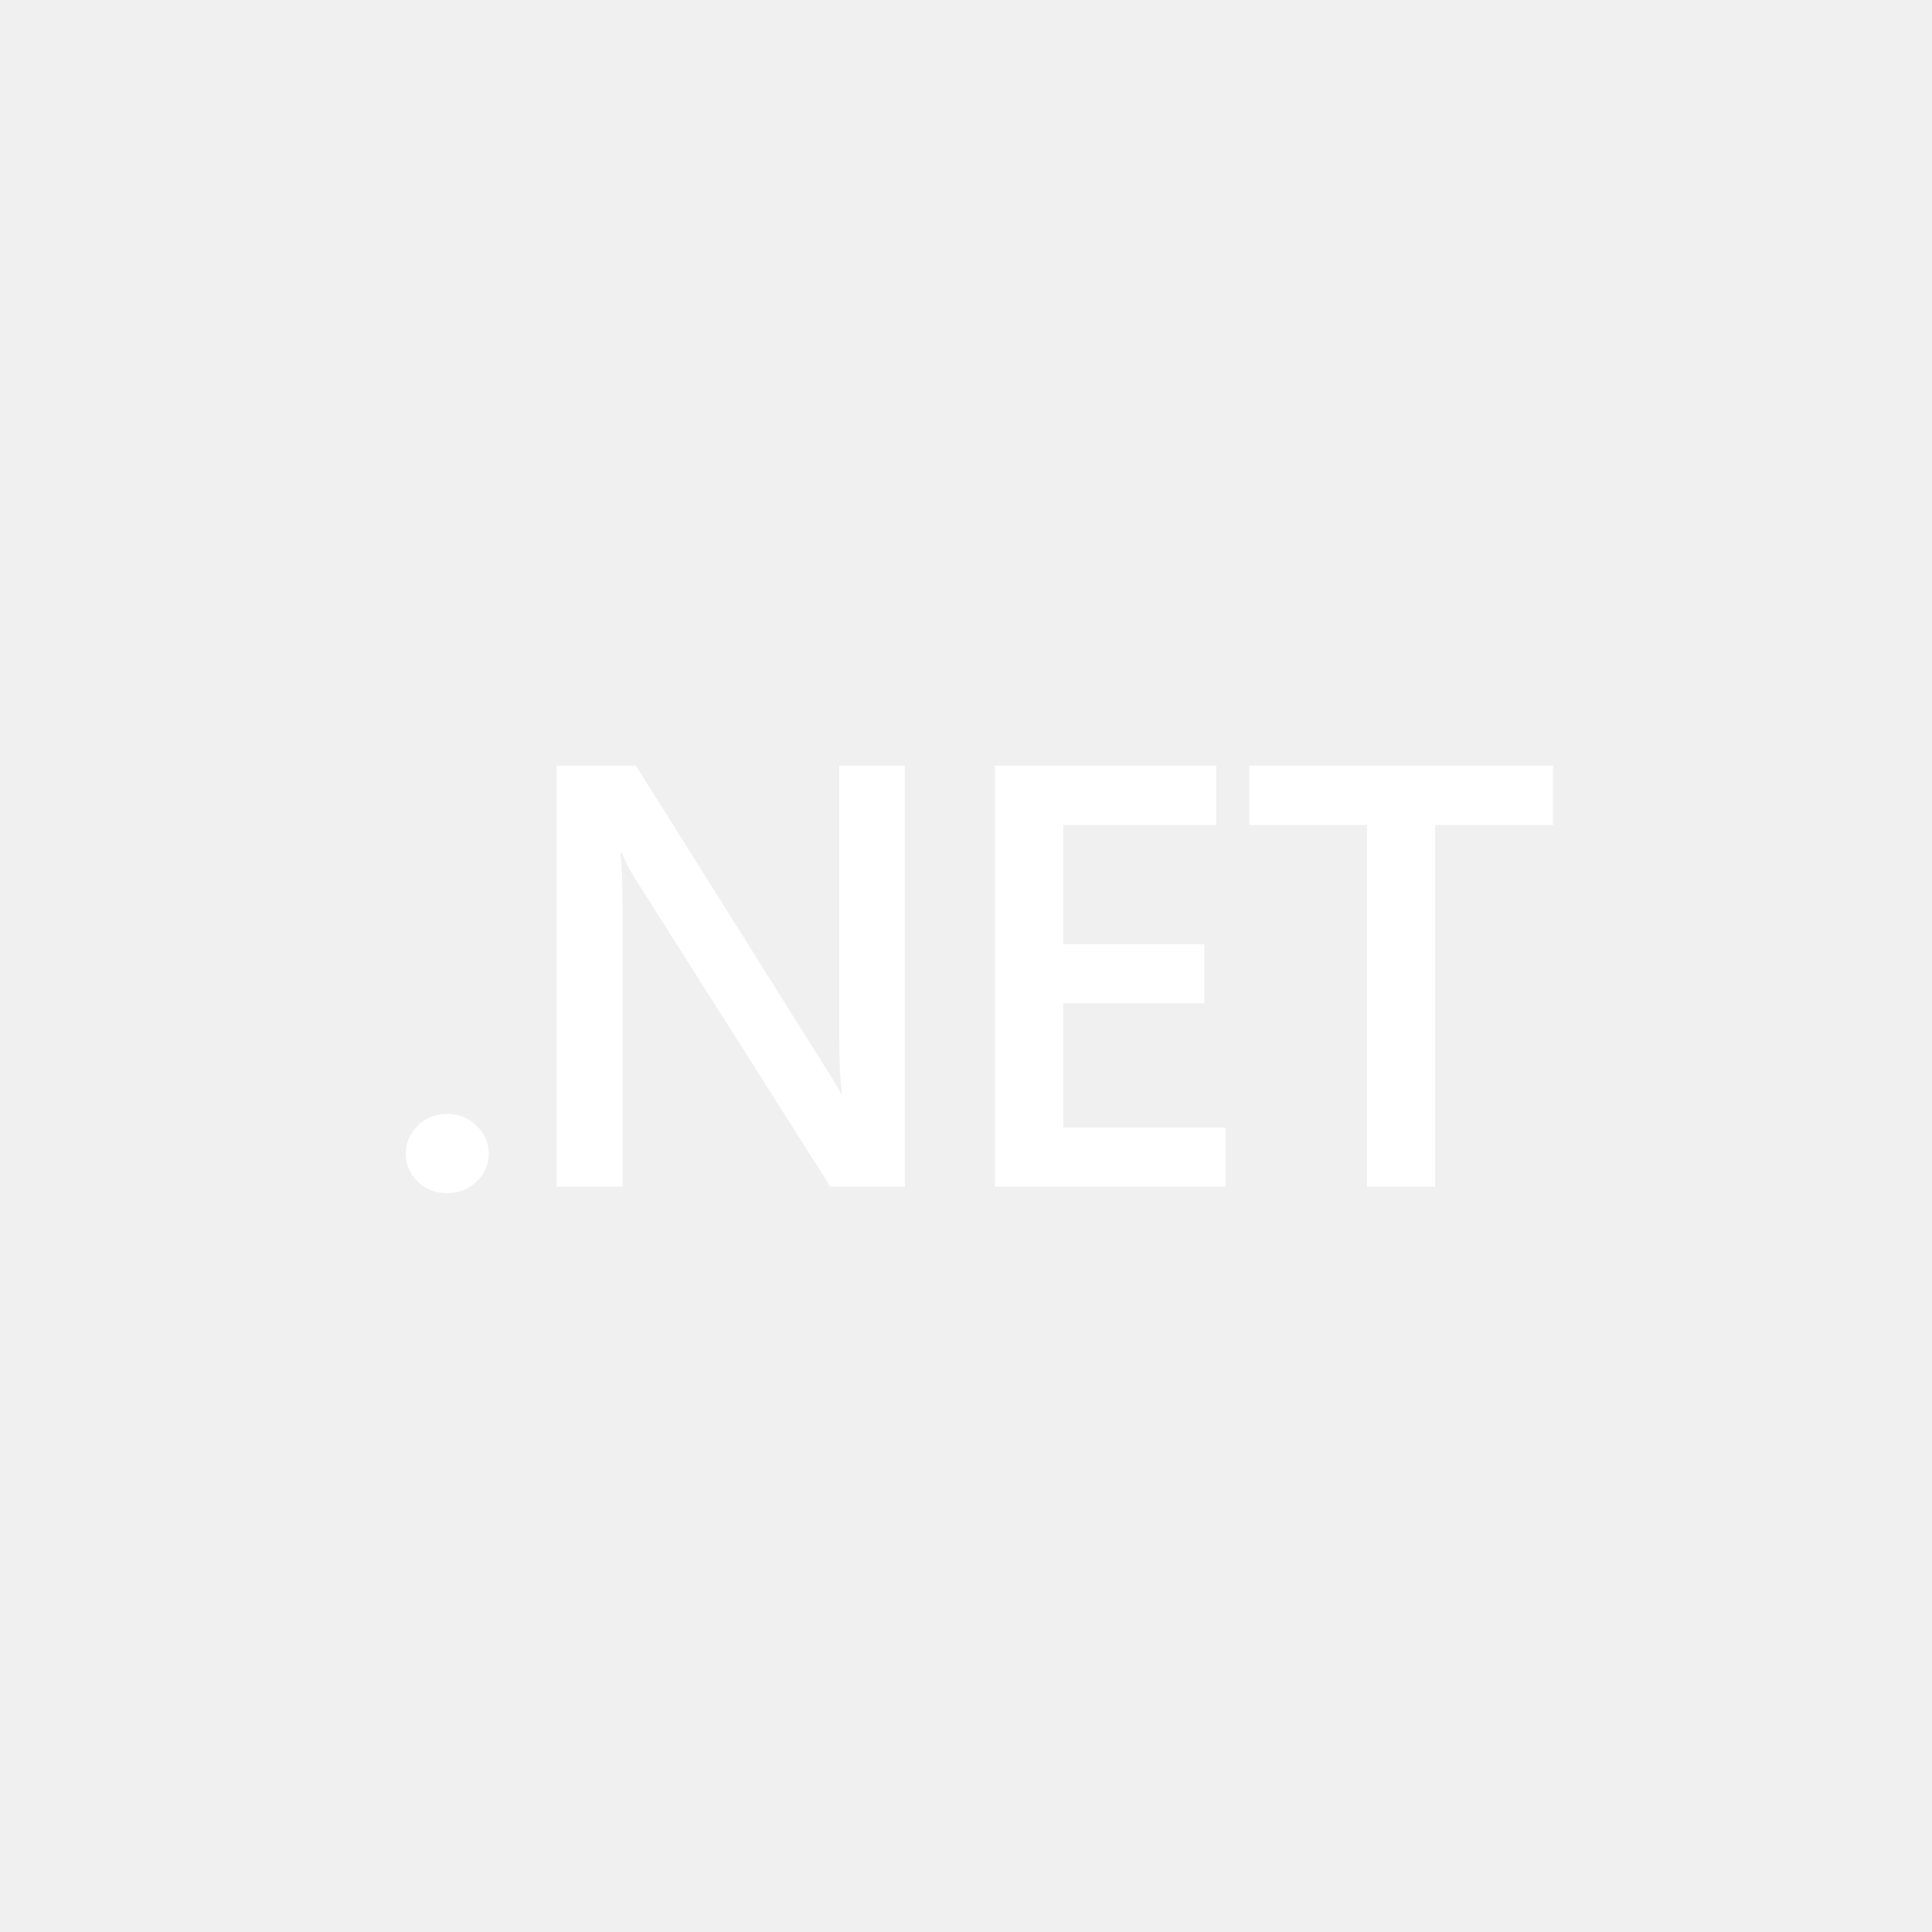
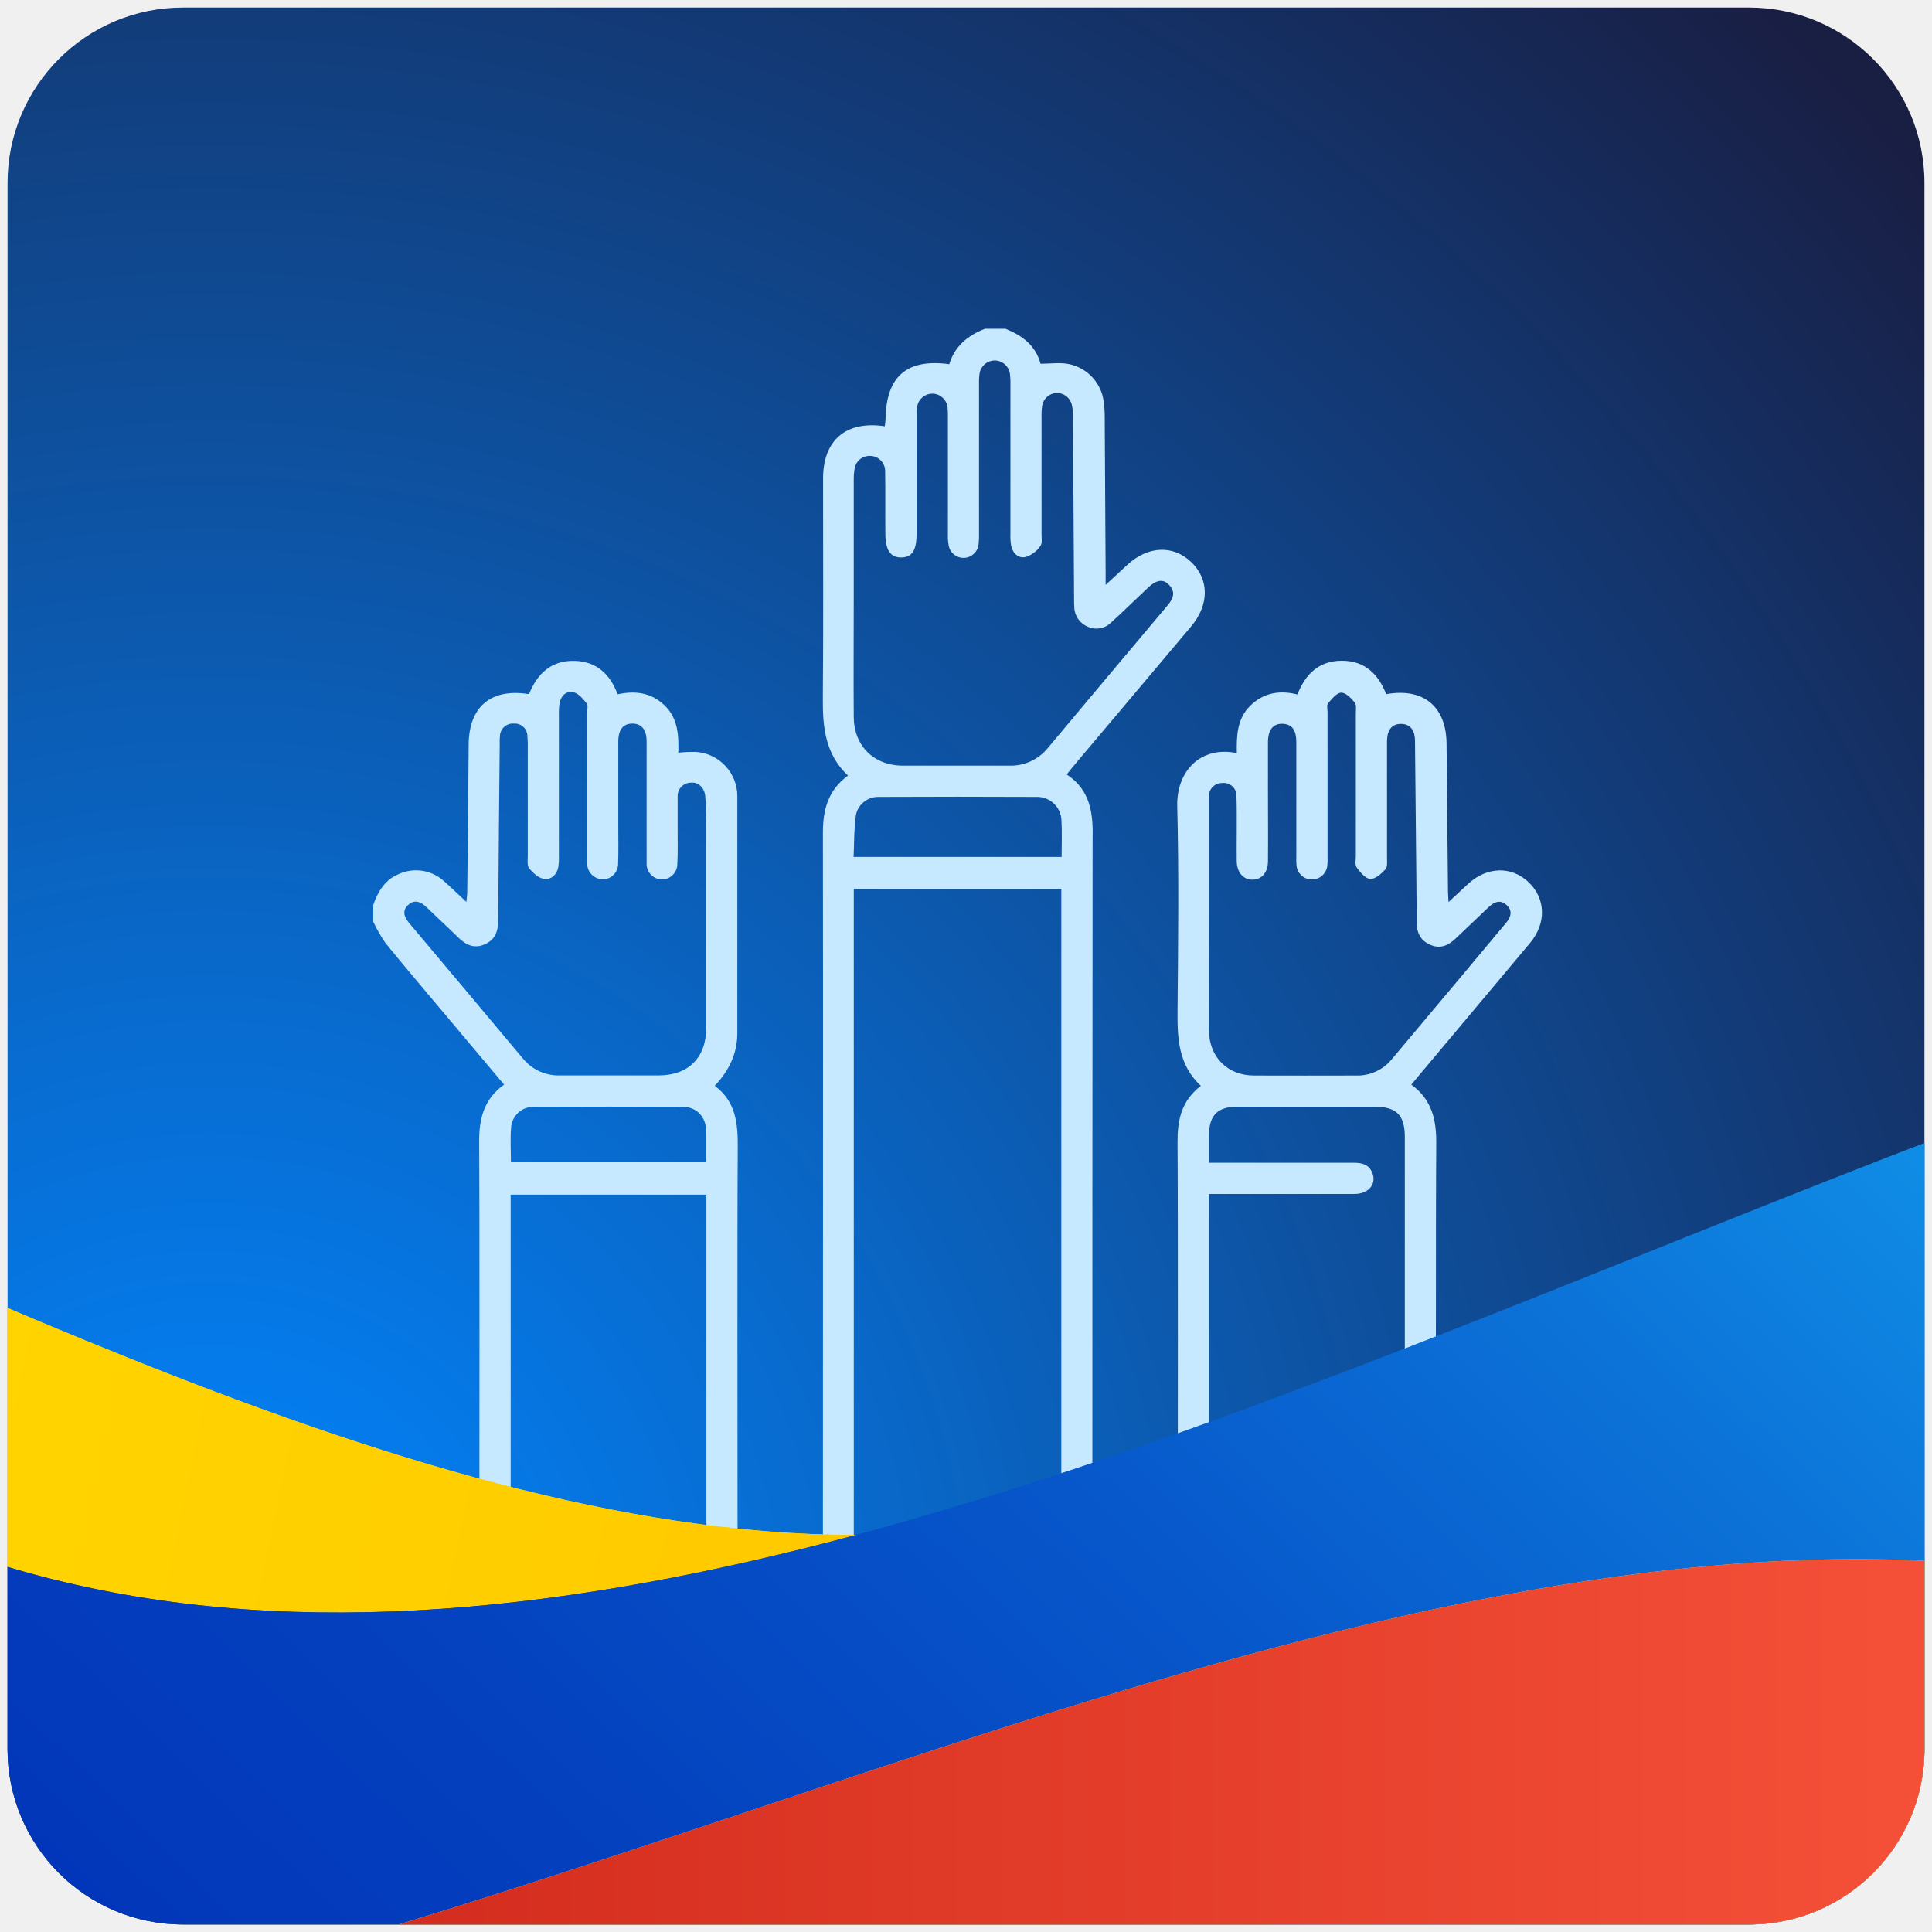
- <svg xmlns="http://www.w3.org/2000/svg" width="456" height="456" viewBox="0 0 456 456" version="1.1" xml:space="preserve" style="fill-rule:evenodd;clip-rule:evenodd;stroke-linejoin:round;stroke-miterlimit:2;">
-   <path d="m 105.5,281.609 c -2.703,0 -5.001,-0.9 -6.893,-2.702 -1.892,-1.848 -2.838,-4.042 -2.838,-6.582 0,-2.587 0.946,-4.804 2.838,-6.652 1.892,-1.848 4.19,-2.772 6.893,-2.772 2.748,0 5.068,0.924 6.96,2.772 1.937,1.848 2.906,4.064 2.906,6.652 0,2.54 -0.968,4.734 -2.906,6.582 -1.892,1.802 -4.212,2.702 -6.96,2.702 z" style="fill:#ffffff;fill-rule:nonzero;stroke-width:0.838" />
-   <path d="M 213.561,280.084 H 195.99 L 149.7,207.054 c -1.171,-1.848 -2.14,-3.765 -2.906,-5.751 h -0.406 c 0.361,2.125 0.541,6.675 0.541,13.65 v 65.132 h -15.543 v -99.36 h 18.719 l 44.737,71.298 c 1.892,2.957 3.109,4.989 3.649,6.098 h 0.27 c -0.45,-2.632 -0.676,-7.09 -0.676,-13.373 v -64.023 h 15.476 z" style="fill:#ffffff;fill-rule:nonzero;stroke-width:0.838" />
-   <path d="m 289.251,280.084 h -54.401 v -99.36 h 52.238 v 13.997 h -36.154 v 28.131 h 33.316 v 13.927 h -33.316 v 29.378 h 38.316 z" style="fill:#ffffff;fill-rule:nonzero;stroke-width:0.838" />
-   <path d="M 366.565,194.721 H 338.722 v 85.363 h -16.084 v -85.363 h -27.775 v -13.997 h 71.701 z" style="fill:#ffffff;fill-rule:nonzero;stroke-width:0.838" />
+ <svg xmlns="http://www.w3.org/2000/svg" xmlns:xlink="http://www.w3.org/1999/xlink" id="Capa_1" data-name="Capa 1" viewBox="0 0 512 512">
+   <defs>
+     <style>.cls-1{fill:none;}.cls-2,.cls-8{fill:url(#Degradado_sin_nombre_43);}.cls-2,.cls-3,.cls-4{clip-rule:evenodd;}.cls-11,.cls-3{fill:url(#linear-gradient);}.cls-14,.cls-4{fill:url(#Degradado_sin_nombre_5);}.cls-5{clip-path:url(#clip-path);}.cls-6{fill:url(#Degradado_sin_nombre_17);}.cls-7{fill:#c6e9ff;}.cls-11,.cls-14,.cls-8{fill-rule:evenodd;}.cls-9{clip-path:url(#clip-path-2);}.cls-10{fill:url(#Degradado_sin_nombre_43-3);}.cls-12{clip-path:url(#clip-path-3);}.cls-13{fill:url(#linear-gradient-3);}.cls-15{clip-path:url(#clip-path-4);}.cls-16{fill:url(#Degradado_sin_nombre_7);}</style>
+     <linearGradient id="Degradado_sin_nombre_43" x1="812.4" y1="628.47" x2="-1262.93" y2="198.02" gradientUnits="userSpaceOnUse">
+       <stop offset="0" stop-color="orange" />
+       <stop offset="0.1" stop-color="#ffb300" />
+       <stop offset="0.31" stop-color="#ffce00" />
+       <stop offset="0.53" stop-color="#ffe100" />
+       <stop offset="0.76" stop-color="#ffec00" />
+       <stop offset="1" stop-color="#fff000" />
+     </linearGradient>
+     <linearGradient id="linear-gradient" x1="91.73" y1="755.6" x2="592.61" y2="238.61" gradientUnits="userSpaceOnUse">
+       <stop offset="0" stop-color="#0131b7" />
+       <stop offset="0.17" stop-color="#0235b9" />
+       <stop offset="0.35" stop-color="#0442bf" />
+       <stop offset="0.54" stop-color="#0756ca" />
+       <stop offset="0.72" stop-color="#0c73d8" />
+       <stop offset="0.91" stop-color="#1198eb" />
+       <stop offset="1" stop-color="#15aef6" />
+     </linearGradient>
+     <linearGradient id="Degradado_sin_nombre_5" x1="-378.4" y1="542.28" x2="634.25" y2="542.28" gradientUnits="userSpaceOnUse">
+       <stop offset="0.01" stop-color="#e2b7ff" />
+       <stop offset="0.31" stop-color="#ebc9ad" />
+       <stop offset="0.79" stop-color="#f9e532" />
+       <stop offset="1" stop-color="#fff000" />
+     </linearGradient>
+     <clipPath id="clip-path">
+       <rect class="cls-1" x="2" y="2" width="508" height="508" rx="46.49" transform="translate(512) rotate(90)" />
+     </clipPath>
+     <radialGradient id="Degradado_sin_nombre_17" cx="16526.23" cy="4314.76" r="599.67" gradientTransform="translate(16581.73 4748.98) rotate(180)" gradientUnits="userSpaceOnUse">
+       <stop offset="0" stop-color="#0286ff" />
+       <stop offset="0.27" stop-color="#086cd0" />
+       <stop offset="0.89" stop-color="#162a59" />
+       <stop offset="1" stop-color="#191e43" />
+     </radialGradient>
+     <clipPath id="clip-path-2">
+       <path class="cls-2" d="M336.32,379.93V533.51H-410.57V258.13c213.51-97.64,525,244.31,746.89,121.8" />
+     </clipPath>
+     <linearGradient id="Degradado_sin_nombre_43-3" x1="774.92" y1="542.31" x2="-1293.43" y2="113.31" xlink:href="#Degradado_sin_nombre_43" />
+     <clipPath id="clip-path-3">
+       <path class="cls-3" d="M811.18,241.52V535H-58.32V388.49c246,149.12,608.74-181.55,869.5-147" />
+     </clipPath>
+     <linearGradient id="linear-gradient-3" x1="47.02" y1="712.28" x2="547.9" y2="195.3" xlink:href="#linear-gradient" />
+     <clipPath id="clip-path-4">
+       <path class="cls-4" d="M634.25,446.19V677.53H-378.4V407c286.5,368.62,709-120,1012.65,39.17" />
+     </clipPath>
+     <linearGradient id="Degradado_sin_nombre_7" x1="-378.4" y1="531.32" x2="634.25" y2="531.32" gradientUnits="userSpaceOnUse">
+       <stop offset="0.01" stop-color="#a90000" />
+       <stop offset="0.45" stop-color="#d12a1d" />
+       <stop offset="1" stop-color="#ff5b3f" />
+     </linearGradient>
+   </defs>
+   <g class="cls-5">
+     <rect class="cls-6" x="-3.86" y="-5.81" width="520.75" height="520.75" />
+     <path class="cls-7" d="M282.69,205.24c.85-1.05,1.46-1.84,2.11-2.6Q300.23,184.3,315.67,166c4.84-5.78,4.8-12.48,0-17.06s-11.5-4.3-17,.83L293,155c0-1.68,0-2.64,0-3.61q-.11-20.53-.24-41.07a27.43,27.43,0,0,0-.26-3.84,11.66,11.66,0,0,0-9.27-10c-2.35-.47-4.87-.08-7.48-.08-1.28-4.83-4.85-7.48-9.27-9.26H261c-4.53,1.77-8,4.59-9.42,9.38-11.24-1.53-16.69,3.21-16.89,14.38a20.76,20.76,0,0,1-.22,2.07c-10.28-1.54-16.35,3.68-16.35,13.85,0,19.48.1,39-.06,58.43-.06,7.55.68,14.65,6.66,20.29-5.32,3.89-6.65,9.15-6.64,15.18.07,47.22,0,139.13,0,186.35,0,.92,0,1.85,0,2.76.23,2.6,1.9,4.26,4.18,4.24s3.9-1.72,4-4.33c.05-.92,0-1.84,0-2.76V235.6h55V407.73c0,4.27,1.27,6.24,4,6.33s4.23-2,4.23-6.37c0-46.76,0-138.2.06-185C289.73,215.83,289.14,209.48,282.69,205.24ZM226.44,124.5a4,4,0,0,1,4.13-3.68,4,4,0,0,1,4,4c.1,5.51,0,11,.06,16.54,0,4.42,1.36,6.44,4.27,6.37s4-2,4-6.3q0-15.44,0-30.87a14.33,14.33,0,0,1,.2-3,4.06,4.06,0,0,1,8,.31,21.07,21.07,0,0,1,.1,2.75q0,15.44,0,30.87a14.33,14.33,0,0,0,.2,3,4,4,0,0,0,7.92-.17,19,19,0,0,0,.13-3q0-19.71,0-39.42a16.9,16.9,0,0,1,.16-3,4.06,4.06,0,0,1,8,0,17.88,17.88,0,0,1,.16,3q0,19.71,0,39.41a16.35,16.35,0,0,0,.19,3.29c.44,2.06,1.94,3.47,3.91,3a7.6,7.6,0,0,0,3.82-2.87c.57-.71.33-2.12.33-3.21q0-15.44,0-30.87a17.83,17.83,0,0,1,.15-3,4,4,0,0,1,7.87-.37,12.78,12.78,0,0,1,.31,3.27q.16,24,.29,48c0,.83,0,1.66.06,2.48a5.74,5.74,0,0,0,3.65,5.08,5.48,5.48,0,0,0,6.13-1.16c3.31-3,6.54-6.2,9.82-9.27,2.22-2.07,4-2.3,5.51-.68,1.79,1.86,1.13,3.62-.33,5.36q-16,19-31.9,38a12.65,12.65,0,0,1-10.21,4.54c-9.37,0-18.75,0-28.12,0-7.71,0-13-5.28-13-13-.08-10.57,0-21.13,0-31.7q0-15.57,0-31.15A13.55,13.55,0,0,1,226.44,124.5Zm54.9,102.59H226.21c.18-3.76.09-7.5.62-11.14a6,6,0,0,1,6-4.76q21-.1,42.1,0a6.43,6.43,0,0,1,6.36,6.06C281.49,220.44,281.34,223.64,281.34,227.09Z" />
+     <path class="cls-7" d="M189.4,287.75c3.87-4.07,6-8.62,6-14q0-31.29,0-62.58a11.77,11.77,0,0,0-10.77-11.89,34.67,34.67,0,0,0-4.87.19c.13-4.61-.07-9.11-3.66-12.55S168.25,183,163.67,184c-2-5.37-5.6-8.68-11.3-8.86-6.22-.2-10,3.35-12.17,8.82-10.06-1.65-15.91,3.3-16,13.31q-.15,19.56-.38,39.14c0,.75-.13,1.49-.23,2.62-2.18-2-3.94-3.79-5.81-5.4a11,11,0,0,0-12.08-2c-3.69,1.52-5.54,4.63-6.79,8.2v4.41a38.55,38.55,0,0,0,3.25,5.68c5.63,6.91,11.41,13.69,17.14,20.52,4.71,5.61,9.44,11.22,14.29,17-5.31,3.77-6.64,9-6.6,15,.14,20.22.05,85.11.05,105.32a14,14,0,0,0,.09,2.75,3.89,3.89,0,0,0,4,3.5c2.34,0,3.74-1.33,4.14-3.63a15.62,15.62,0,0,0,.06-2.47V316.59h51.87v3.13c0,14.51,0,73.71,0,88.23a11,11,0,0,0,.32,3.25,3.74,3.74,0,0,0,4.2,2.82,3.84,3.84,0,0,0,3.66-3.51,18.11,18.11,0,0,0,.08-2.76c0-19.66-.1-84,.05-103.66C195.55,297.8,195.07,291.93,189.4,287.75Zm-2.23,19c0,.35-.1.7-.18,1.26H135.4c0-3.21-.22-6.32.06-9.38a5.93,5.93,0,0,1,6.06-5.32q19.68-.09,39.36,0c3.69,0,6.14,2.58,6.27,6.28C187.24,302,187.18,304.4,187.17,306.78Zm0-83.28v19.57c0,9.74,0,19.48,0,29.22,0,8-4.68,12.72-12.62,12.74-8.73,0-17.46,0-26.18,0a12.2,12.2,0,0,1-9.88-4.58q-14.94-17.86-29.94-35.66c-1.31-1.56-2.13-3.22-.46-4.87s3.47-.93,5,.59c2.7,2.62,5.49,5.15,8.18,7.79,2,2,4.24,3.28,7.15,2s3.59-3.57,3.61-6.49c.08-15.53.26-31,.4-46.58a16.13,16.13,0,0,1,.06-2.2,3.43,3.43,0,0,1,3.75-3.24,3.32,3.32,0,0,1,3.52,3.17,32.94,32.94,0,0,1,.1,3.85c0,9.38,0,18.75,0,28.12,0,1.09-.21,2.51.37,3.2,1,1.22,2.45,2.57,3.89,2.81,1.91.31,3.45-1.08,3.84-3.17a16.85,16.85,0,0,0,.15-3q0-18.75,0-37.48a15.19,15.19,0,0,1,.2-3c.4-2,1.88-3.27,3.74-2.79,1.32.34,2.48,1.77,3.43,2.95.41.51.13,1.59.13,2.42q0,19,0,38c0,.73,0,1.47,0,2.2a4.22,4.22,0,0,0,4.12,4,4.1,4.1,0,0,0,4.07-4c.13-3.21.05-6.43.05-9.65,0-7.62,0-15.25,0-22.87,0-3.17,1.27-4.74,3.71-4.76s3.79,1.59,3.8,4.7c0,9.92,0,19.85,0,29.77,0,.92,0,1.84,0,2.75a4.14,4.14,0,0,0,4,4.09,4.09,4.09,0,0,0,4.13-4c.18-3.12.07-6.25.09-9.37,0-2.85,0-5.7,0-8.54a3.55,3.55,0,0,1,3.61-3.75c2-.16,3.68,1.56,3.73,3.91C187.23,215.42,187.18,219.46,187.18,223.5Z" />
+     <path class="cls-7" d="M405.46,249.92c4.39-5.24,4.2-11.77-.36-16.12s-11.09-4.16-16.09.49l-5.13,4.76c-.07-1.3-.14-2.08-.15-2.87q-.19-19.56-.38-39.13c-.08-9.81-6.14-14.87-16-13.08-2.12-5.5-5.83-8.89-11.79-8.87s-9.61,3.47-11.72,8.94c-4.73-1.19-9-.47-12.52,3s-3.63,8-3.55,12.54c-9.79-2-16,5-15.79,14,.46,18.08.24,36.19.08,54.29-.06,7.31.21,14.35,6.18,19.89-5.24,4-6.23,9.23-6.18,15.14.15,20,.06,84.73.06,104.75a23.08,23.08,0,0,0,.05,2.76A3.84,3.84,0,0,0,316,414a3.76,3.76,0,0,0,4.13-2.93,10.62,10.62,0,0,0,.27-3c0-14.61,0-73.89,0-88.5v-3.16h4.12q17.24,0,34.45,0c3.45,0,5.64-2.29,4.88-5.06-.71-2.55-2.63-3.22-5.1-3.21-11.76,0-23.52,0-35.28,0h-3.07c0-2.69,0-5,0-7.27,0-5.3,2.28-7.59,7.51-7.59q18.19,0,36.38,0c5.75,0,8,2.23,8,8V407.72a15.75,15.75,0,0,0,.07,2.75,4.08,4.08,0,0,0,8.06.26,11.33,11.33,0,0,0,.13-2.74c0-20.12-.09-84.91.07-105,.05-6.21-1.16-11.63-6.61-15.55.85-1,1.54-1.85,2.24-2.69Q390.85,267.32,405.46,249.92Zm-36.64,30.81a11.74,11.74,0,0,1-9.45,4.3c-9,0-18,.05-27,0-7.09,0-11.93-4.91-12-12-.05-10.11,0-20.21,0-30.32V213.22c0-.73,0-1.47,0-2.2a3.46,3.46,0,0,1,3.54-3.51,3.38,3.38,0,0,1,3.77,3.52c.12,3.3.06,6.61.07,9.92,0,2.48-.05,5,0,7.44.09,2.92,1.87,4.82,4.27,4.73s3.93-1.89,4-4.72c.06-6.25,0-12.49,0-18.74,0-4.32,0-8.64,0-12.95,0-3.3,1.4-5,3.89-4.9s3.62,1.65,3.63,4.84q0,15.16,0,30.32a15.75,15.75,0,0,0,.06,2.48,4.1,4.1,0,0,0,8.13.12,13.55,13.55,0,0,0,.08-2.47q0-19.15,0-38.31c0-.83-.27-1.93.15-2.42,1-1.16,2.26-2.76,3.47-2.8s2.64,1.45,3.58,2.6c.52.64.29,1.94.3,2.94q0,18.88,0,37.76c0,1-.28,2.3.22,3,.95,1.28,2.32,3,3.62,3.06s2.93-1.38,4-2.55c.6-.66.42-2.1.42-3.19,0-9.56,0-19.11,0-28.67,0-.73,0-1.47,0-2.2.09-3,1.35-4.48,3.7-4.48s3.68,1.52,3.72,4.45c.11,9.28.18,18.56.27,27.83.06,6.71.16,13.42.15,20.12,0,2.86.95,5,3.68,6.16s4.8.11,6.73-1.74c2.84-2.74,5.75-5.42,8.59-8.17,1.48-1.43,3.1-2.22,4.83-.66s1.14,3.25-.2,4.85Q384,262.68,368.82,280.73Z" />
+     <path class="cls-8" d="M336.32,379.93V533.51H-410.57V258.13c213.51-97.64,525,244.31,746.89,121.8" />
+     <g class="cls-9">
+       <rect class="cls-10" x="-467.39" y="175.59" width="746.89" height="373.02" />
+     </g>
+     <path class="cls-11" d="M811.18,241.52V535H-58.32V388.49c246,149.12,608.74-181.55,869.5-147" />
+     <g class="cls-12">
+       <rect class="cls-13" x="-58.32" y="206.94" width="869.49" height="330.67" />
+     </g>
+     <path class="cls-14" d="M634.25,446.19V677.53H-378.4V407c286.5,368.62,709-120,1012.65,39.17" />
+     <g class="cls-15">
+       <rect class="cls-16" x="-378.4" y="286.99" width="1012.66" height="488.65" />
+     </g>
+   </g>
</svg>
